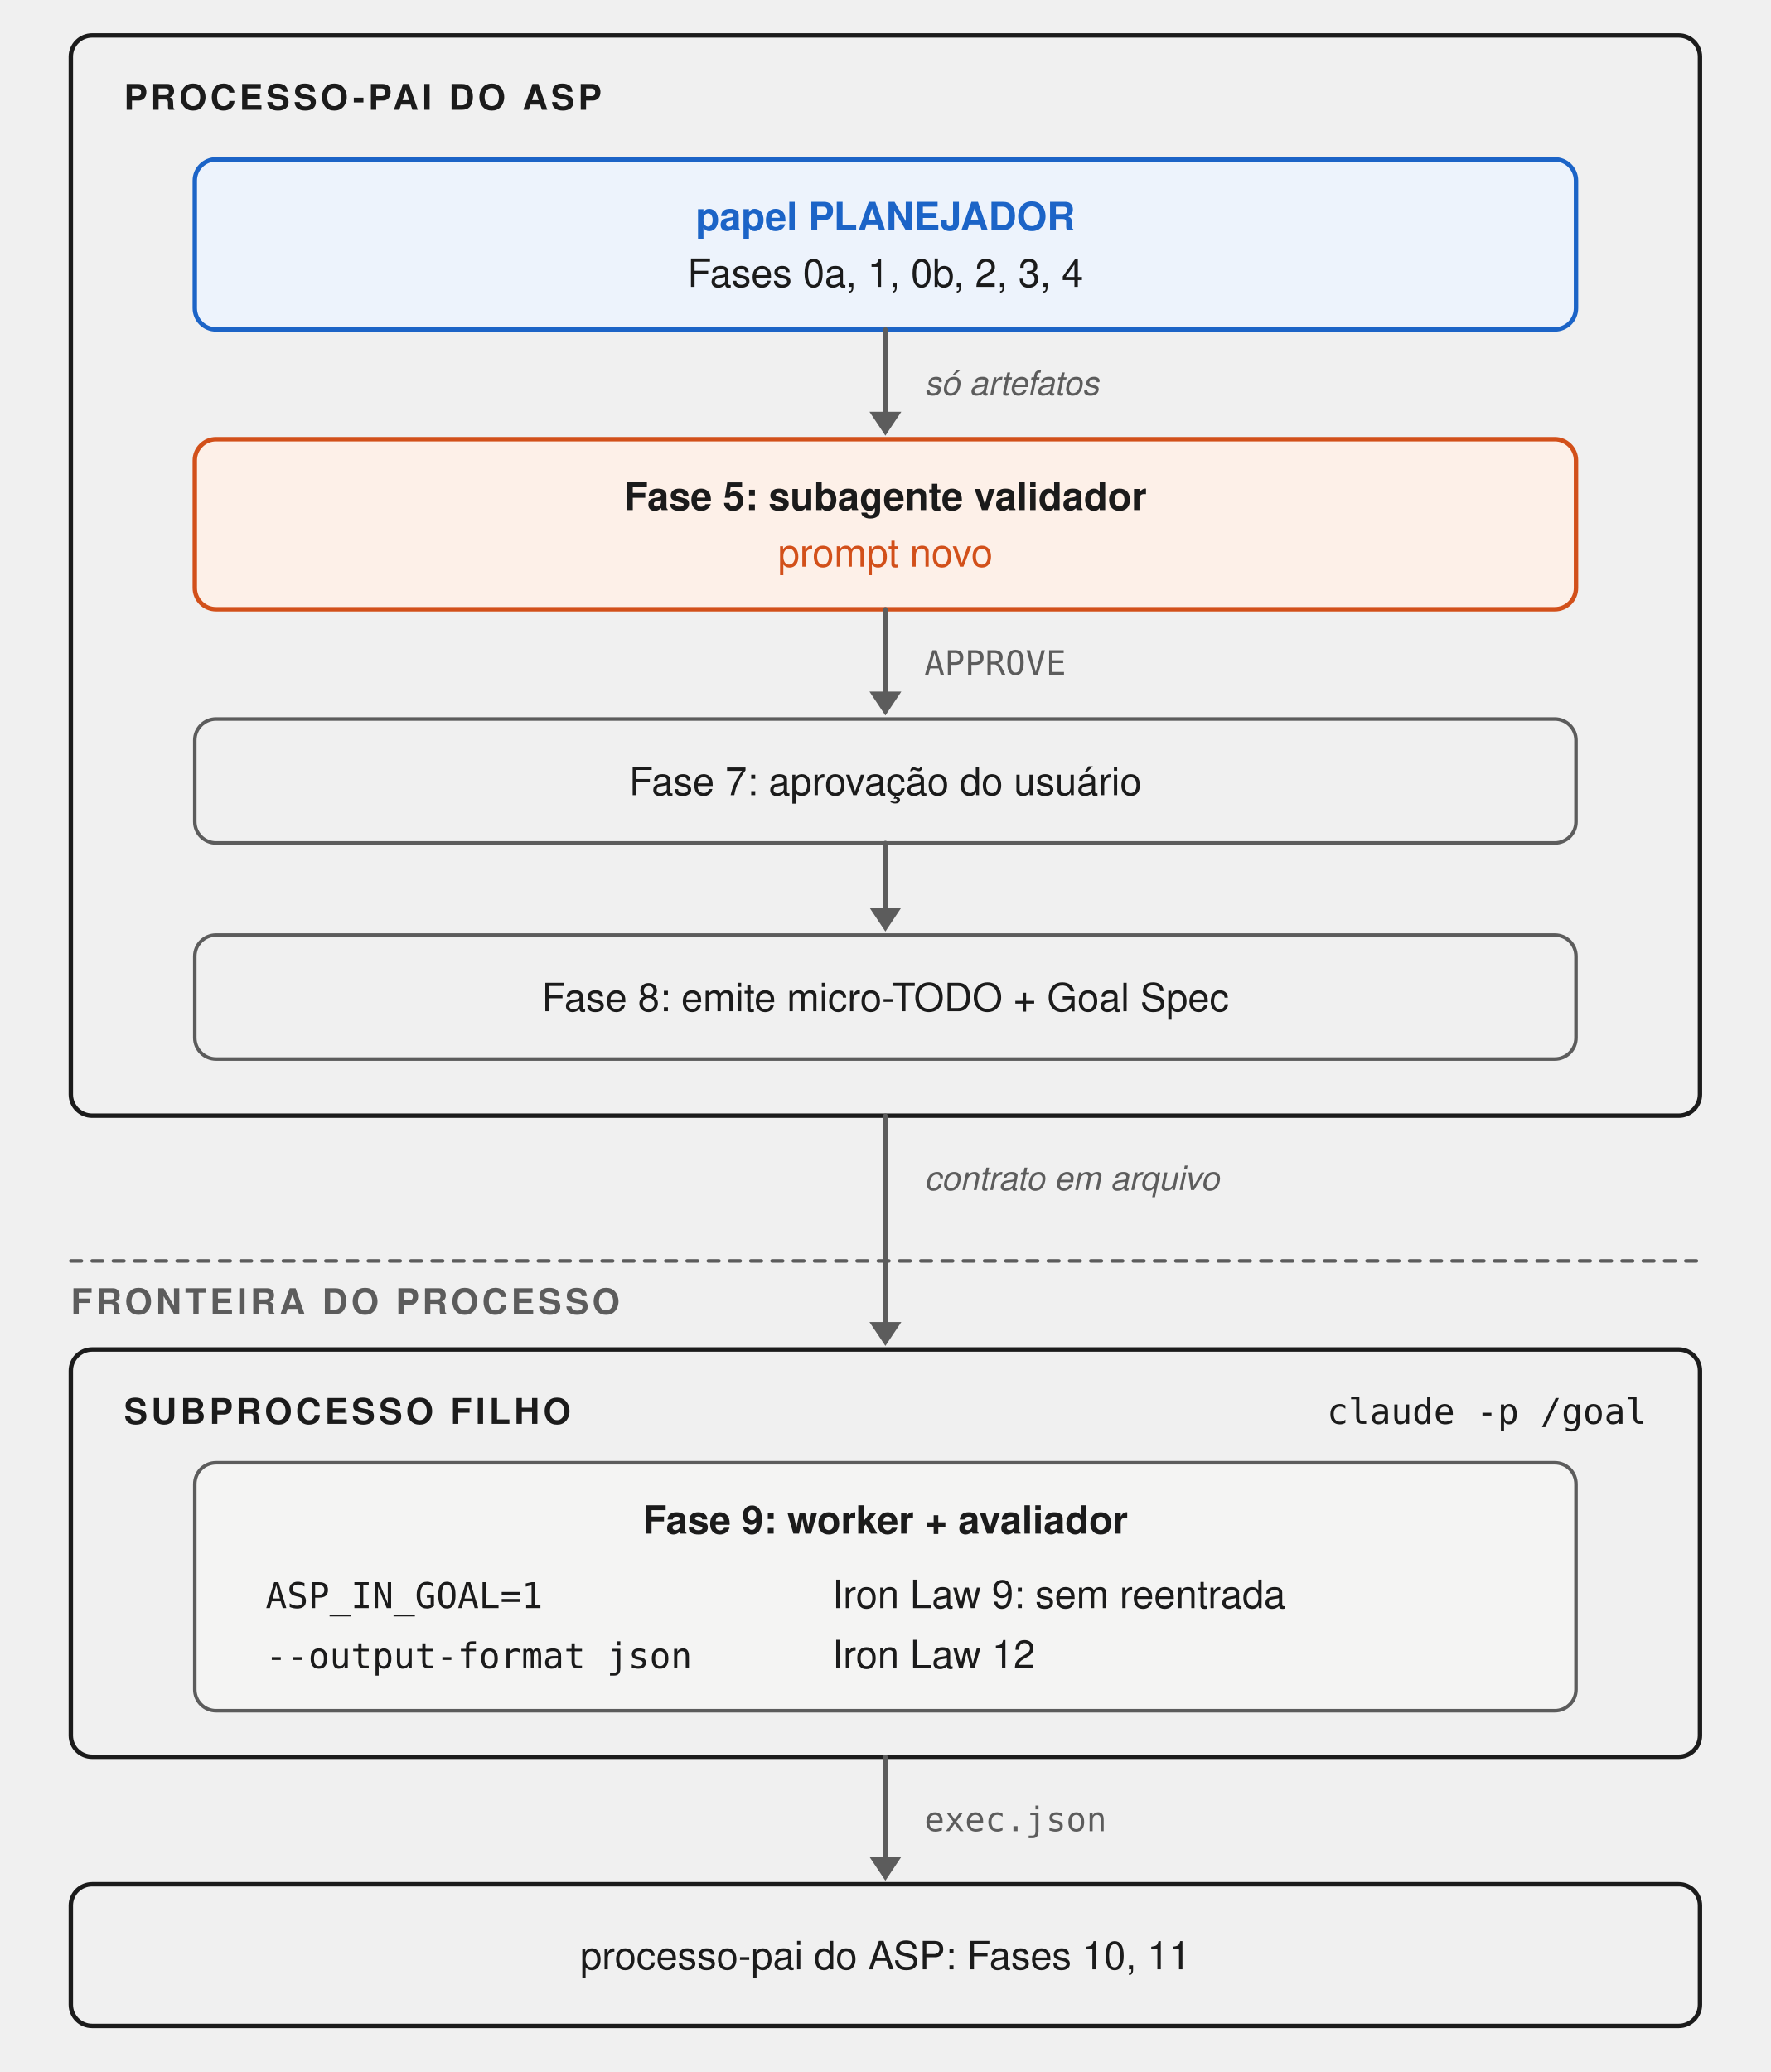
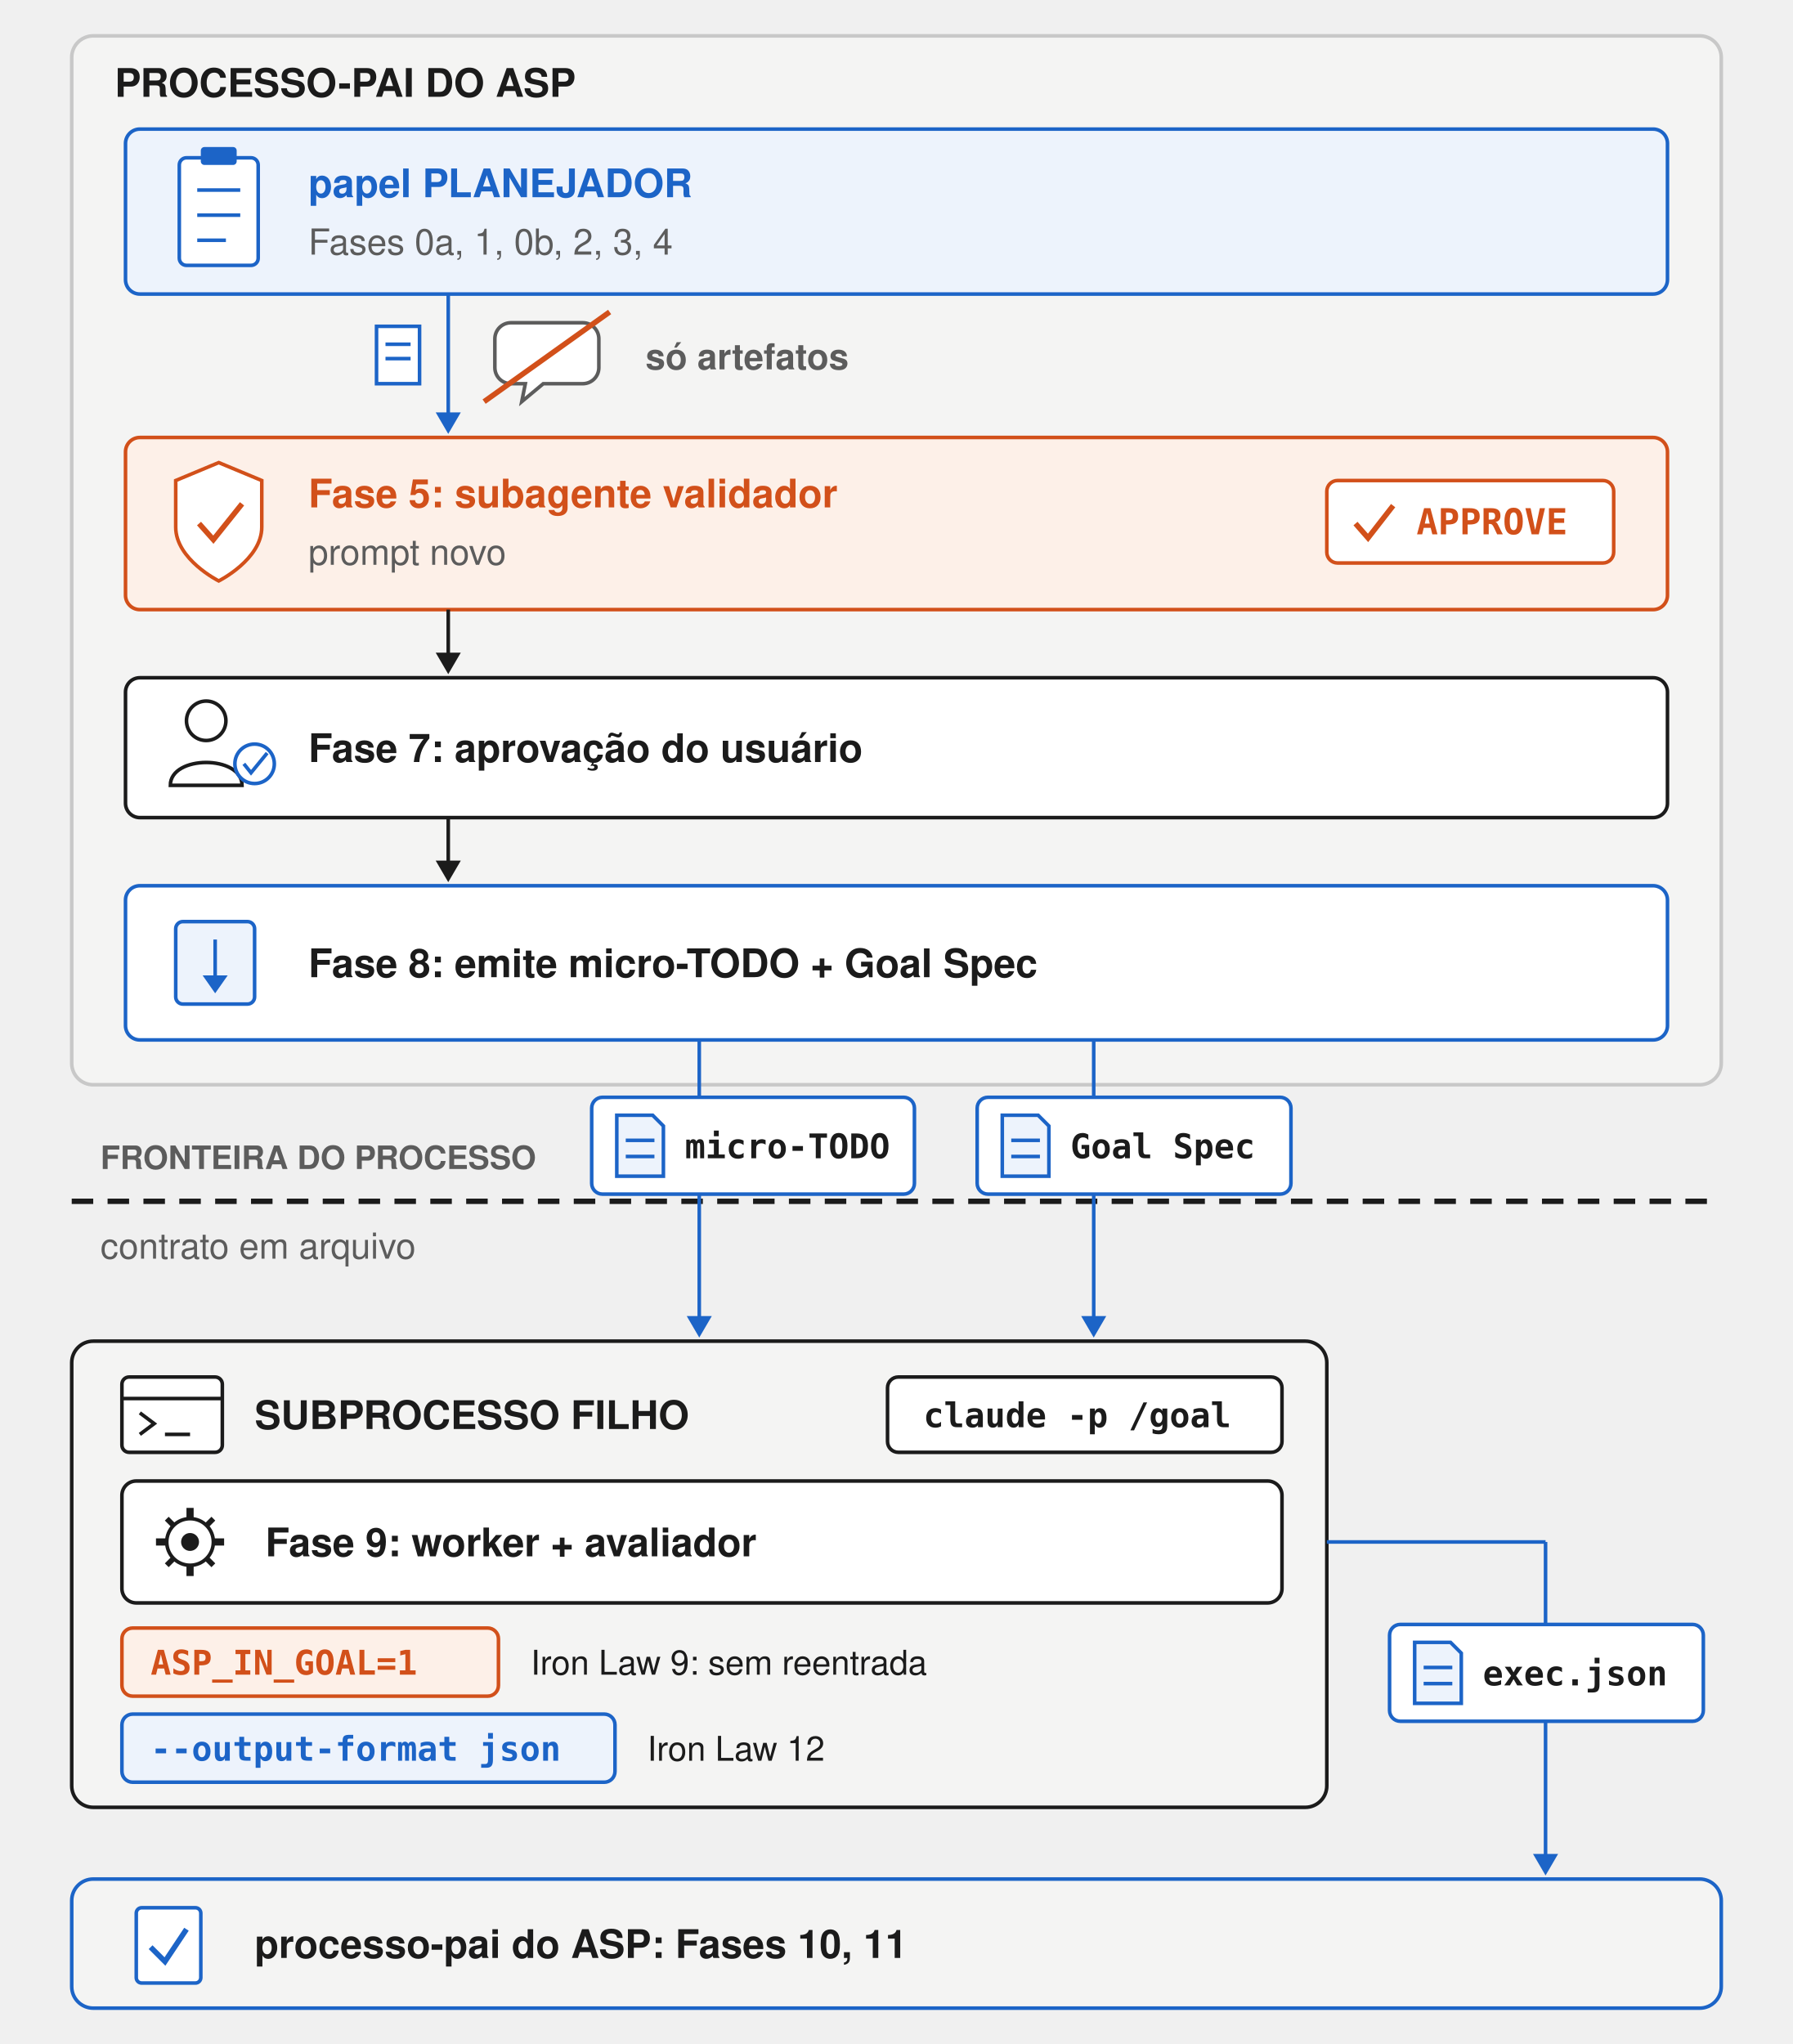
- <svg xmlns="http://www.w3.org/2000/svg" viewBox="0 0 1000 1170" width="1000" height="1170">
-   <rect x="40" y="20" width="920" height="610" rx="12" fill="none" stroke="#1b1b1b" stroke-width="2.5" />
-   <text x="70" y="62" font-family="Helvetica Neue, Helvetica, Arial, sans-serif" font-size="20" font-weight="700" fill="#1b1b1b" text-anchor="start" letter-spacing="2">PROCESSO-PAI DO ASP</text>
-   <rect x="110" y="90" width="780" height="96" rx="12" fill="#edf3fc" stroke="#1c64c7" stroke-width="2.5" />
-   <text x="500.0" y="130" font-family="Helvetica Neue, Helvetica, Arial, sans-serif" font-size="22" font-weight="700" fill="#1c64c7" text-anchor="middle">papel PLANEJADOR</text>
-   <text x="500.0" y="162" font-family="Helvetica Neue, Helvetica, Arial, sans-serif" font-size="22" font-weight="400" fill="#1b1b1b" text-anchor="middle">Fases 0a, 1, 0b, 2, 3, 4</text>
-   <line x1="500.0" y1="186" x2="500.0" y2="237" stroke="#5c5c5c" stroke-width="2.5" stroke-linecap="round" />
-   <polygon points="500.0,246 491.0,232.5 509.0,232.5" fill="#5c5c5c" />
-   <text x="522.0" y="223" font-family="Helvetica Neue, Helvetica, Arial, sans-serif" font-size="19" font-weight="400" fill="#5c5c5c" text-anchor="start" font-style="italic">só artefatos</text>
-   <rect x="110" y="248" width="780" height="96" rx="12" fill="#fdf0e8" stroke="#d2501a" stroke-width="2.5" />
-   <text x="500.0" y="288" font-family="Helvetica Neue, Helvetica, Arial, sans-serif" font-size="22" font-weight="700" fill="#1b1b1b" text-anchor="middle">Fase 5: subagente validador</text>
-   <text x="500.0" y="320" font-family="Helvetica Neue, Helvetica, Arial, sans-serif" font-size="22" font-weight="400" fill="#d2501a" text-anchor="middle">prompt novo</text>
-   <line x1="500.0" y1="344" x2="500.0" y2="395" stroke="#5c5c5c" stroke-width="2.5" stroke-linecap="round" />
-   <polygon points="500.0,404 491.0,390.5 509.0,390.5" fill="#5c5c5c" />
-   <text x="522.0" y="381" font-family="Menlo, Consolas, monospace" font-size="19" font-weight="400" fill="#5c5c5c" text-anchor="start">APPROVE</text>
-   <rect x="110" y="406" width="780" height="70" rx="12" fill="none" stroke="#5c5c5c" stroke-width="2" />
-   <text x="500.0" y="449" font-family="Helvetica Neue, Helvetica, Arial, sans-serif" font-size="22" font-weight="400" fill="#1b1b1b" text-anchor="middle">Fase 7: aprovação do usuário</text>
-   <line x1="500.0" y1="476" x2="500.0" y2="517" stroke="#5c5c5c" stroke-width="2.5" stroke-linecap="round" />
-   <polygon points="500.0,526 491.0,512.5 509.0,512.5" fill="#5c5c5c" />
-   <rect x="110" y="528" width="780" height="70" rx="12" fill="none" stroke="#5c5c5c" stroke-width="2" />
-   <text x="500.0" y="571" font-family="Helvetica Neue, Helvetica, Arial, sans-serif" font-size="22" font-weight="400" fill="#1b1b1b" text-anchor="middle">Fase 8: emite micro-TODO + Goal Spec</text>
-   <line x1="500.0" y1="630" x2="500.0" y2="751" stroke="#5c5c5c" stroke-width="2.5" stroke-linecap="round" />
-   <polygon points="500.0,760 491.0,746.5 509.0,746.5" fill="#5c5c5c" />
-   <text x="522.0" y="672" font-family="Helvetica Neue, Helvetica, Arial, sans-serif" font-size="19" font-weight="400" fill="#5c5c5c" text-anchor="start" font-style="italic">contrato em arquivo</text>
-   <line x1="40" y1="712" x2="960" y2="712" stroke="#5c5c5c" stroke-width="2" stroke-linecap="round" stroke-dasharray="6 6" />
-   <text x="40" y="742" font-family="Helvetica Neue, Helvetica, Arial, sans-serif" font-size="20" font-weight="700" fill="#5c5c5c" text-anchor="start" letter-spacing="2">FRONTEIRA DO PROCESSO</text>
-   <rect x="40" y="762" width="920" height="230" rx="12" fill="none" stroke="#1b1b1b" stroke-width="2.5" />
-   <text x="70" y="804" font-family="Helvetica Neue, Helvetica, Arial, sans-serif" font-size="20" font-weight="700" fill="#1b1b1b" text-anchor="start" letter-spacing="2">SUBPROCESSO FILHO</text>
-   <text x="930" y="804" font-family="Menlo, Consolas, monospace" font-size="20" font-weight="400" fill="#1b1b1b" text-anchor="end">claude -p /goal</text>
-   <rect x="110" y="826" width="780" height="140" rx="12" fill="#f4f4f3" stroke="#5c5c5c" stroke-width="2" />
-   <text x="500.0" y="866" font-family="Helvetica Neue, Helvetica, Arial, sans-serif" font-size="22" font-weight="700" fill="#1b1b1b" text-anchor="middle">Fase 9: worker + avaliador</text>
-   <text x="150" y="908" font-family="Menlo, Consolas, monospace" font-size="20" font-weight="400" fill="#1b1b1b" text-anchor="start">ASP_IN_GOAL=1</text>
-   <text x="470" y="908" font-family="Helvetica Neue, Helvetica, Arial, sans-serif" font-size="22" font-weight="400" fill="#1b1b1b" text-anchor="start">Iron Law 9: sem reentrada</text>
-   <text x="150" y="942" font-family="Menlo, Consolas, monospace" font-size="20" font-weight="400" fill="#1b1b1b" text-anchor="start">--output-format json</text>
-   <text x="470" y="942" font-family="Helvetica Neue, Helvetica, Arial, sans-serif" font-size="22" font-weight="400" fill="#1b1b1b" text-anchor="start">Iron Law 12</text>
-   <line x1="500.0" y1="992" x2="500.0" y2="1053" stroke="#5c5c5c" stroke-width="2.5" stroke-linecap="round" />
-   <polygon points="500.0,1062 491.0,1048.5 509.0,1048.5" fill="#5c5c5c" />
-   <text x="522.0" y="1034" font-family="Menlo, Consolas, monospace" font-size="19" font-weight="400" fill="#5c5c5c" text-anchor="start">exec.json</text>
-   <rect x="40" y="1064" width="920" height="80" rx="12" fill="none" stroke="#1b1b1b" stroke-width="2.5" />
-   <text x="500.0" y="1112" font-family="Helvetica Neue, Helvetica, Arial, sans-serif" font-size="22" font-weight="400" fill="#1b1b1b" text-anchor="middle">processo-pai do ASP: Fases 10, 11</text>
+ <svg xmlns="http://www.w3.org/2000/svg" viewBox="0 0 1000 1140" width="1000" height="1140">
+   <rect x="40" y="20" width="920" height="585" rx="12" ry="12" fill="#f4f4f3" stroke="#c8c8c8" stroke-width="2" />
+   <text x="64" y="54" font-family="Helvetica Neue, Helvetica, Arial, sans-serif" font-size="22" font-weight="bold" fill="#1b1b1b">PROCESSO-PAI DO ASP</text>
+   <rect x="70" y="72" width="860" height="92" rx="8" ry="8" fill="#edf3fc" stroke="#1c64c7" stroke-width="2" />
+   <rect x="100" y="88" width="44" height="60" rx="4" ry="4" fill="#ffffff" stroke="#1c64c7" stroke-width="2" />
+   <rect x="112" y="82" width="20" height="10" rx="2" ry="2" fill="#1c64c7" />
+   <line x1="110" y1="106" x2="134" y2="106" stroke="#1c64c7" stroke-width="2" />
+   <line x1="110" y1="120" x2="134" y2="120" stroke="#1c64c7" stroke-width="2" />
+   <line x1="110" y1="134" x2="126" y2="134" stroke="#1c64c7" stroke-width="2" />
+   <text x="172" y="110" font-family="Helvetica Neue, Helvetica, Arial, sans-serif" font-size="22" font-weight="bold" fill="#1c64c7">papel PLANEJADOR</text>
+   <text x="172" y="142" font-family="Helvetica Neue, Helvetica, Arial, sans-serif" font-size="20" fill="#5c5c5c">Fases 0a, 1, 0b, 2, 3, 4</text>
+   <line x1="250" y1="164" x2="250" y2="232" stroke="#1c64c7" stroke-width="2" />
+   <polygon points="243,230 257,230 250,242" fill="#1c64c7" />
+   <rect x="210" y="182" width="24" height="32" fill="#ffffff" stroke="#1c64c7" stroke-width="2" />
+   <line x1="215" y1="192" x2="229" y2="192" stroke="#1c64c7" stroke-width="2" />
+   <line x1="215" y1="200" x2="229" y2="200" stroke="#1c64c7" stroke-width="2" />
+   <path d="M 285 180 L 325 180 C 330 180 334 184 334 189 L 334 205 C 334 210 330 214 325 214 L 303 214 L 291 224 L 293 214 L 285 214 C 280 214 276 210 276 205 L 276 189 C 276 184 280 180 285 180 Z" fill="#ffffff" stroke="#5c5c5c" stroke-width="2" />
+   <line x1="270" y1="224" x2="340" y2="174" stroke="#d2501a" stroke-width="3" />
+   <text x="360" y="206" font-family="Helvetica Neue, Helvetica, Arial, sans-serif" font-size="20" font-weight="bold" fill="#5c5c5c">só artefatos</text>
+   <rect x="70" y="244" width="860" height="96" rx="8" ry="8" fill="#fdf0e8" stroke="#d2501a" stroke-width="2" />
+   <path d="M 122 258 L 146 268 L 146 294 C 146 312 122 324 122 324 C 122 324 98 312 98 294 L 98 268 Z" fill="#ffffff" stroke="#d2501a" stroke-width="2" />
+   <polyline points="111,292 119,301 135,281" fill="none" stroke="#d2501a" stroke-width="3" />
+   <text x="172" y="283" font-family="Helvetica Neue, Helvetica, Arial, sans-serif" font-size="22" font-weight="bold" fill="#d2501a">Fase 5: subagente validador</text>
+   <text x="172" y="315" font-family="Helvetica Neue, Helvetica, Arial, sans-serif" font-size="20" fill="#5c5c5c">prompt novo</text>
+   <rect x="740" y="268" width="160" height="46" rx="6" ry="6" fill="#ffffff" stroke="#d2501a" stroke-width="2" />
+   <polyline points="756,292 763,300 777,282" fill="none" stroke="#d2501a" stroke-width="3" />
+   <text x="790" y="298" font-family="Menlo, Consolas, monospace" font-size="20" font-weight="bold" fill="#d2501a">APPROVE</text>
+   <line x1="250" y1="340" x2="250" y2="366" stroke="#1b1b1b" stroke-width="2" />
+   <polygon points="243,364 257,364 250,376" fill="#1b1b1b" />
+   <rect x="70" y="378" width="860" height="78" rx="8" ry="8" fill="#ffffff" stroke="#1b1b1b" stroke-width="2" />
+   <circle cx="115" cy="402" r="11" fill="#ffffff" stroke="#1b1b1b" stroke-width="2" />
+   <path d="M 95 438 C 95 421 135 421 135 438 Z" fill="#ffffff" stroke="#1b1b1b" stroke-width="2" />
+   <circle cx="142" cy="426" r="11" fill="#ffffff" stroke="#1c64c7" stroke-width="2" />
+   <polyline points="136,426 140,431 149,420" fill="none" stroke="#1c64c7" stroke-width="2" />
+   <text x="172" y="425" font-family="Helvetica Neue, Helvetica, Arial, sans-serif" font-size="22" font-weight="bold" fill="#1b1b1b">Fase 7: aprovação do usuário</text>
+   <line x1="250" y1="456" x2="250" y2="482" stroke="#1b1b1b" stroke-width="2" />
+   <polygon points="243,480 257,480 250,492" fill="#1b1b1b" />
+   <rect x="70" y="494" width="860" height="86" rx="8" ry="8" fill="#ffffff" stroke="#1c64c7" stroke-width="2" />
+   <rect x="98" y="514" width="44" height="46" rx="4" ry="4" fill="#edf3fc" stroke="#1c64c7" stroke-width="2" />
+   <line x1="120" y1="524" x2="120" y2="546" stroke="#1c64c7" stroke-width="2" />
+   <polygon points="113,544 127,544 120,554" fill="#1c64c7" />
+   <text x="172" y="545" font-family="Helvetica Neue, Helvetica, Arial, sans-serif" font-size="22" font-weight="bold" fill="#1b1b1b">Fase 8: emite micro-TODO + Goal Spec</text>
+   <line x1="40" y1="670" x2="960" y2="670" stroke="#1b1b1b" stroke-width="3" stroke-dasharray="12,8" />
+   <text x="56" y="652" font-family="Helvetica Neue, Helvetica, Arial, sans-serif" font-size="18" font-weight="bold" fill="#5c5c5c">FRONTEIRA DO PROCESSO</text>
+   <text x="56" y="702" font-family="Helvetica Neue, Helvetica, Arial, sans-serif" font-size="20" fill="#5c5c5c">contrato em arquivo</text>
+   <line x1="390" y1="580" x2="390" y2="736" stroke="#1c64c7" stroke-width="2" />
+   <polygon points="383,734 397,734 390,746" fill="#1c64c7" />
+   <rect x="330" y="612" width="180" height="54" rx="6" ry="6" fill="#ffffff" stroke="#1c64c7" stroke-width="2" />
+   <polygon points="344,622 364,622 370,628 370,656 344,656" fill="#edf3fc" stroke="#1c64c7" stroke-width="2" />
+   <line x1="349" y1="636" x2="365" y2="636" stroke="#1c64c7" stroke-width="2" />
+   <line x1="349" y1="645" x2="365" y2="645" stroke="#1c64c7" stroke-width="2" />
+   <text x="382" y="646" font-family="Menlo, Consolas, monospace" font-size="19" font-weight="bold" fill="#1b1b1b">micro-TODO</text>
+   <line x1="610" y1="580" x2="610" y2="736" stroke="#1c64c7" stroke-width="2" />
+   <polygon points="603,734 617,734 610,746" fill="#1c64c7" />
+   <rect x="545" y="612" width="175" height="54" rx="6" ry="6" fill="#ffffff" stroke="#1c64c7" stroke-width="2" />
+   <polygon points="559,622 579,622 585,628 585,656 559,656" fill="#edf3fc" stroke="#1c64c7" stroke-width="2" />
+   <line x1="564" y1="636" x2="580" y2="636" stroke="#1c64c7" stroke-width="2" />
+   <line x1="564" y1="645" x2="580" y2="645" stroke="#1c64c7" stroke-width="2" />
+   <text x="597" y="646" font-family="Menlo, Consolas, monospace" font-size="19" font-weight="bold" fill="#1b1b1b">Goal Spec</text>
+   <rect x="40" y="748" width="700" height="260" rx="12" ry="12" fill="#f4f4f3" stroke="#1b1b1b" stroke-width="2" />
+   <rect x="68" y="768" width="56" height="42" rx="4" ry="4" fill="#ffffff" stroke="#1b1b1b" stroke-width="2" />
+   <line x1="68" y1="780" x2="124" y2="780" stroke="#1b1b1b" stroke-width="2" />
+   <polyline points="78,788 86,794 78,800" fill="none" stroke="#1b1b1b" stroke-width="2" />
+   <line x1="92" y1="800" x2="106" y2="800" stroke="#1b1b1b" stroke-width="2" />
+   <text x="142" y="797" font-family="Helvetica Neue, Helvetica, Arial, sans-serif" font-size="22" font-weight="bold" fill="#1b1b1b">SUBPROCESSO FILHO</text>
+   <rect x="495" y="768" width="220" height="42" rx="6" ry="6" fill="#ffffff" stroke="#1b1b1b" stroke-width="2" />
+   <text x="515" y="796" font-family="Menlo, Consolas, monospace" font-size="19" font-weight="bold" fill="#1b1b1b">claude -p /goal</text>
+   <rect x="68" y="826" width="647" height="68" rx="8" ry="8" fill="#ffffff" stroke="#1b1b1b" stroke-width="2" />
+   <circle cx="106" cy="860" r="13" fill="#ffffff" stroke="#1b1b1b" stroke-width="2" />
+   <circle cx="106" cy="860" r="5" fill="#1b1b1b" />
+   <line x1="106" y1="841" x2="106" y2="847" stroke="#1b1b1b" stroke-width="4" />
+   <line x1="106" y1="873" x2="106" y2="879" stroke="#1b1b1b" stroke-width="4" />
+   <line x1="87" y1="860" x2="93" y2="860" stroke="#1b1b1b" stroke-width="4" />
+   <line x1="119" y1="860" x2="125" y2="860" stroke="#1b1b1b" stroke-width="4" />
+   <line x1="93" y1="847" x2="97" y2="851" stroke="#1b1b1b" stroke-width="3" />
+   <line x1="115" y1="869" x2="119" y2="873" stroke="#1b1b1b" stroke-width="3" />
+   <line x1="119" y1="847" x2="115" y2="851" stroke="#1b1b1b" stroke-width="3" />
+   <line x1="97" y1="869" x2="93" y2="873" stroke="#1b1b1b" stroke-width="3" />
+   <text x="148" y="868" font-family="Helvetica Neue, Helvetica, Arial, sans-serif" font-size="22" font-weight="bold" fill="#1b1b1b">Fase 9: worker + avaliador</text>
+   <rect x="68" y="908" width="210" height="38" rx="6" ry="6" fill="#fdf0e8" stroke="#d2501a" stroke-width="2" />
+   <text x="84" y="934" font-family="Menlo, Consolas, monospace" font-size="19" font-weight="bold" fill="#d2501a">ASP_IN_GOAL=1</text>
+   <text x="296" y="934" font-family="Helvetica Neue, Helvetica, Arial, sans-serif" font-size="19" fill="#1b1b1b">Iron Law 9: sem reentrada</text>
+   <rect x="68" y="956" width="275" height="38" rx="6" ry="6" fill="#edf3fc" stroke="#1c64c7" stroke-width="2" />
+   <text x="84" y="982" font-family="Menlo, Consolas, monospace" font-size="19" font-weight="bold" fill="#1c64c7">--output-format json</text>
+   <text x="361" y="982" font-family="Helvetica Neue, Helvetica, Arial, sans-serif" font-size="19" fill="#1b1b1b">Iron Law 12</text>
+   <line x1="740" y1="860" x2="862" y2="860" stroke="#1c64c7" stroke-width="2" />
+   <line x1="862" y1="860" x2="862" y2="1036" stroke="#1c64c7" stroke-width="2" />
+   <polygon points="855,1034 869,1034 862,1046" fill="#1c64c7" />
+   <rect x="775" y="906" width="175" height="54" rx="6" ry="6" fill="#ffffff" stroke="#1c64c7" stroke-width="2" />
+   <polygon points="789,916 809,916 815,922 815,950 789,950" fill="#edf3fc" stroke="#1c64c7" stroke-width="2" />
+   <line x1="794" y1="930" x2="810" y2="930" stroke="#1c64c7" stroke-width="2" />
+   <line x1="794" y1="939" x2="810" y2="939" stroke="#1c64c7" stroke-width="2" />
+   <text x="827" y="940" font-family="Menlo, Consolas, monospace" font-size="19" font-weight="bold" fill="#1b1b1b">exec.json</text>
+   <rect x="40" y="1048" width="920" height="72" rx="12" ry="12" fill="#f4f4f3" stroke="#1c64c7" stroke-width="2" />
+   <rect x="76" y="1064" width="36" height="42" rx="3" ry="3" fill="#ffffff" stroke="#1c64c7" stroke-width="2" />
+   <polyline points="84,1086 92,1094 104,1076" fill="none" stroke="#1c64c7" stroke-width="3" />
+   <text x="142" y="1092" font-family="Helvetica Neue, Helvetica, Arial, sans-serif" font-size="22" font-weight="bold" fill="#1b1b1b">processo-pai do ASP: Fases 10, 11</text>
</svg>
